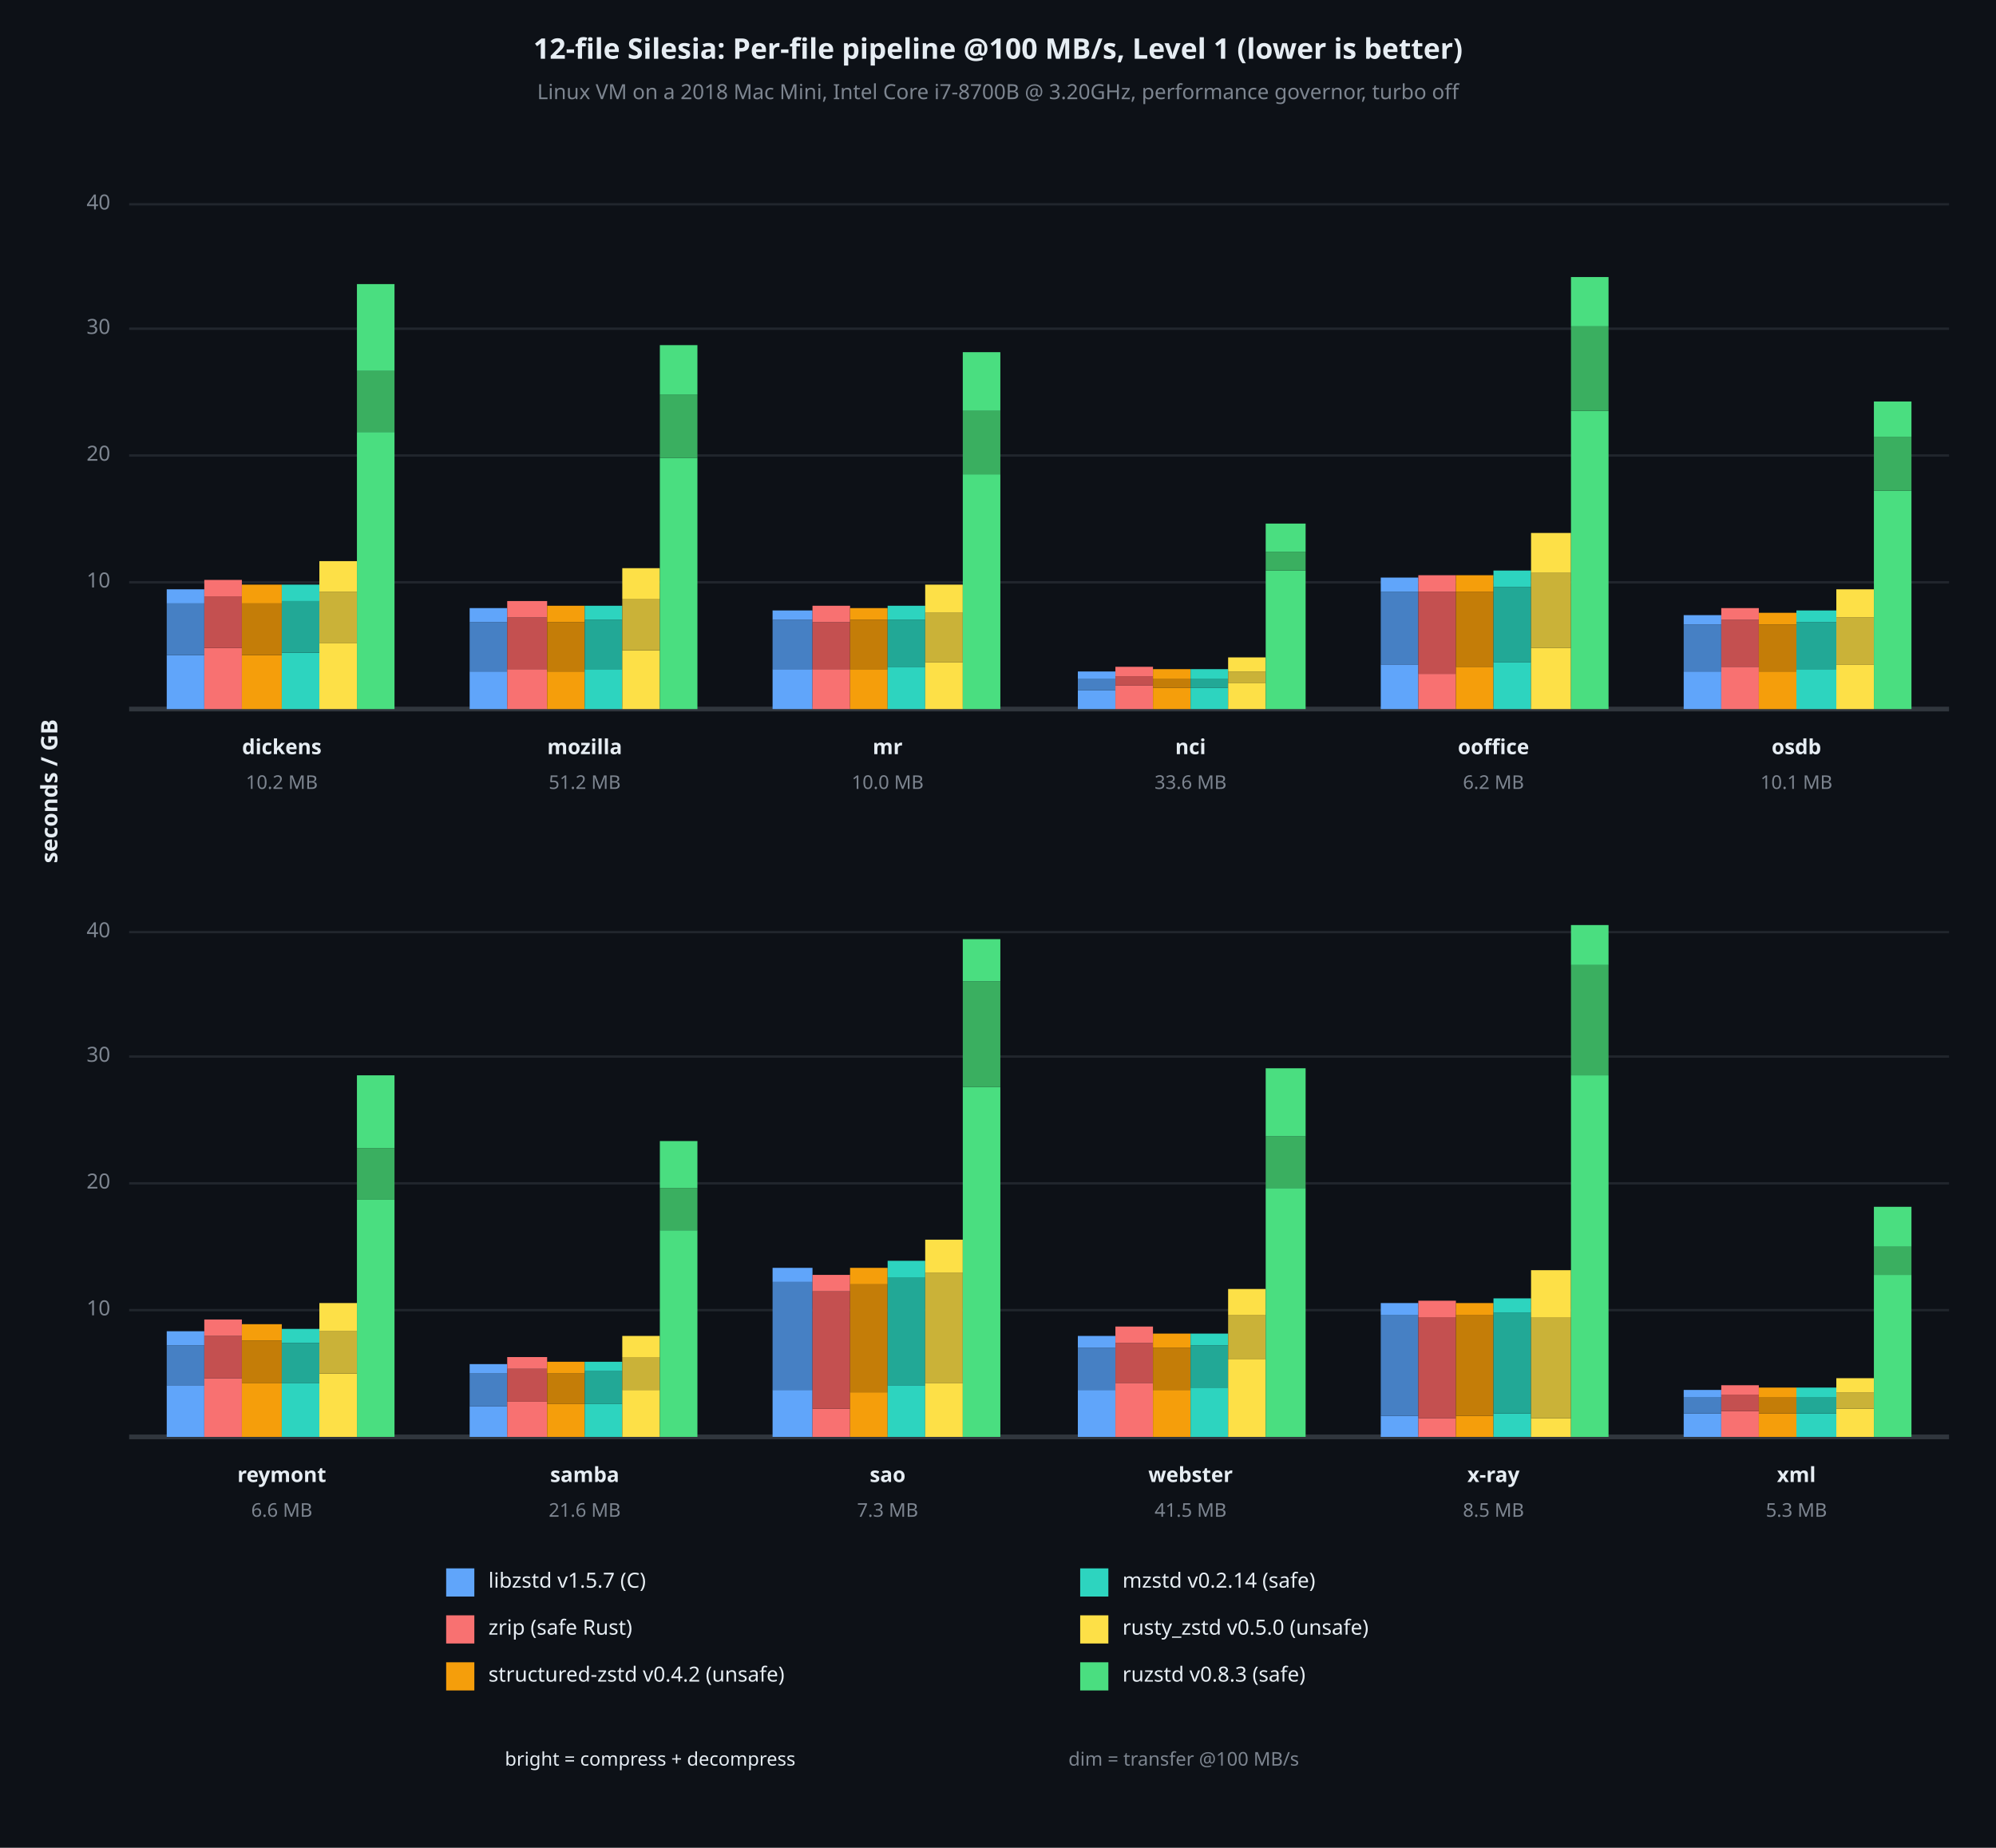
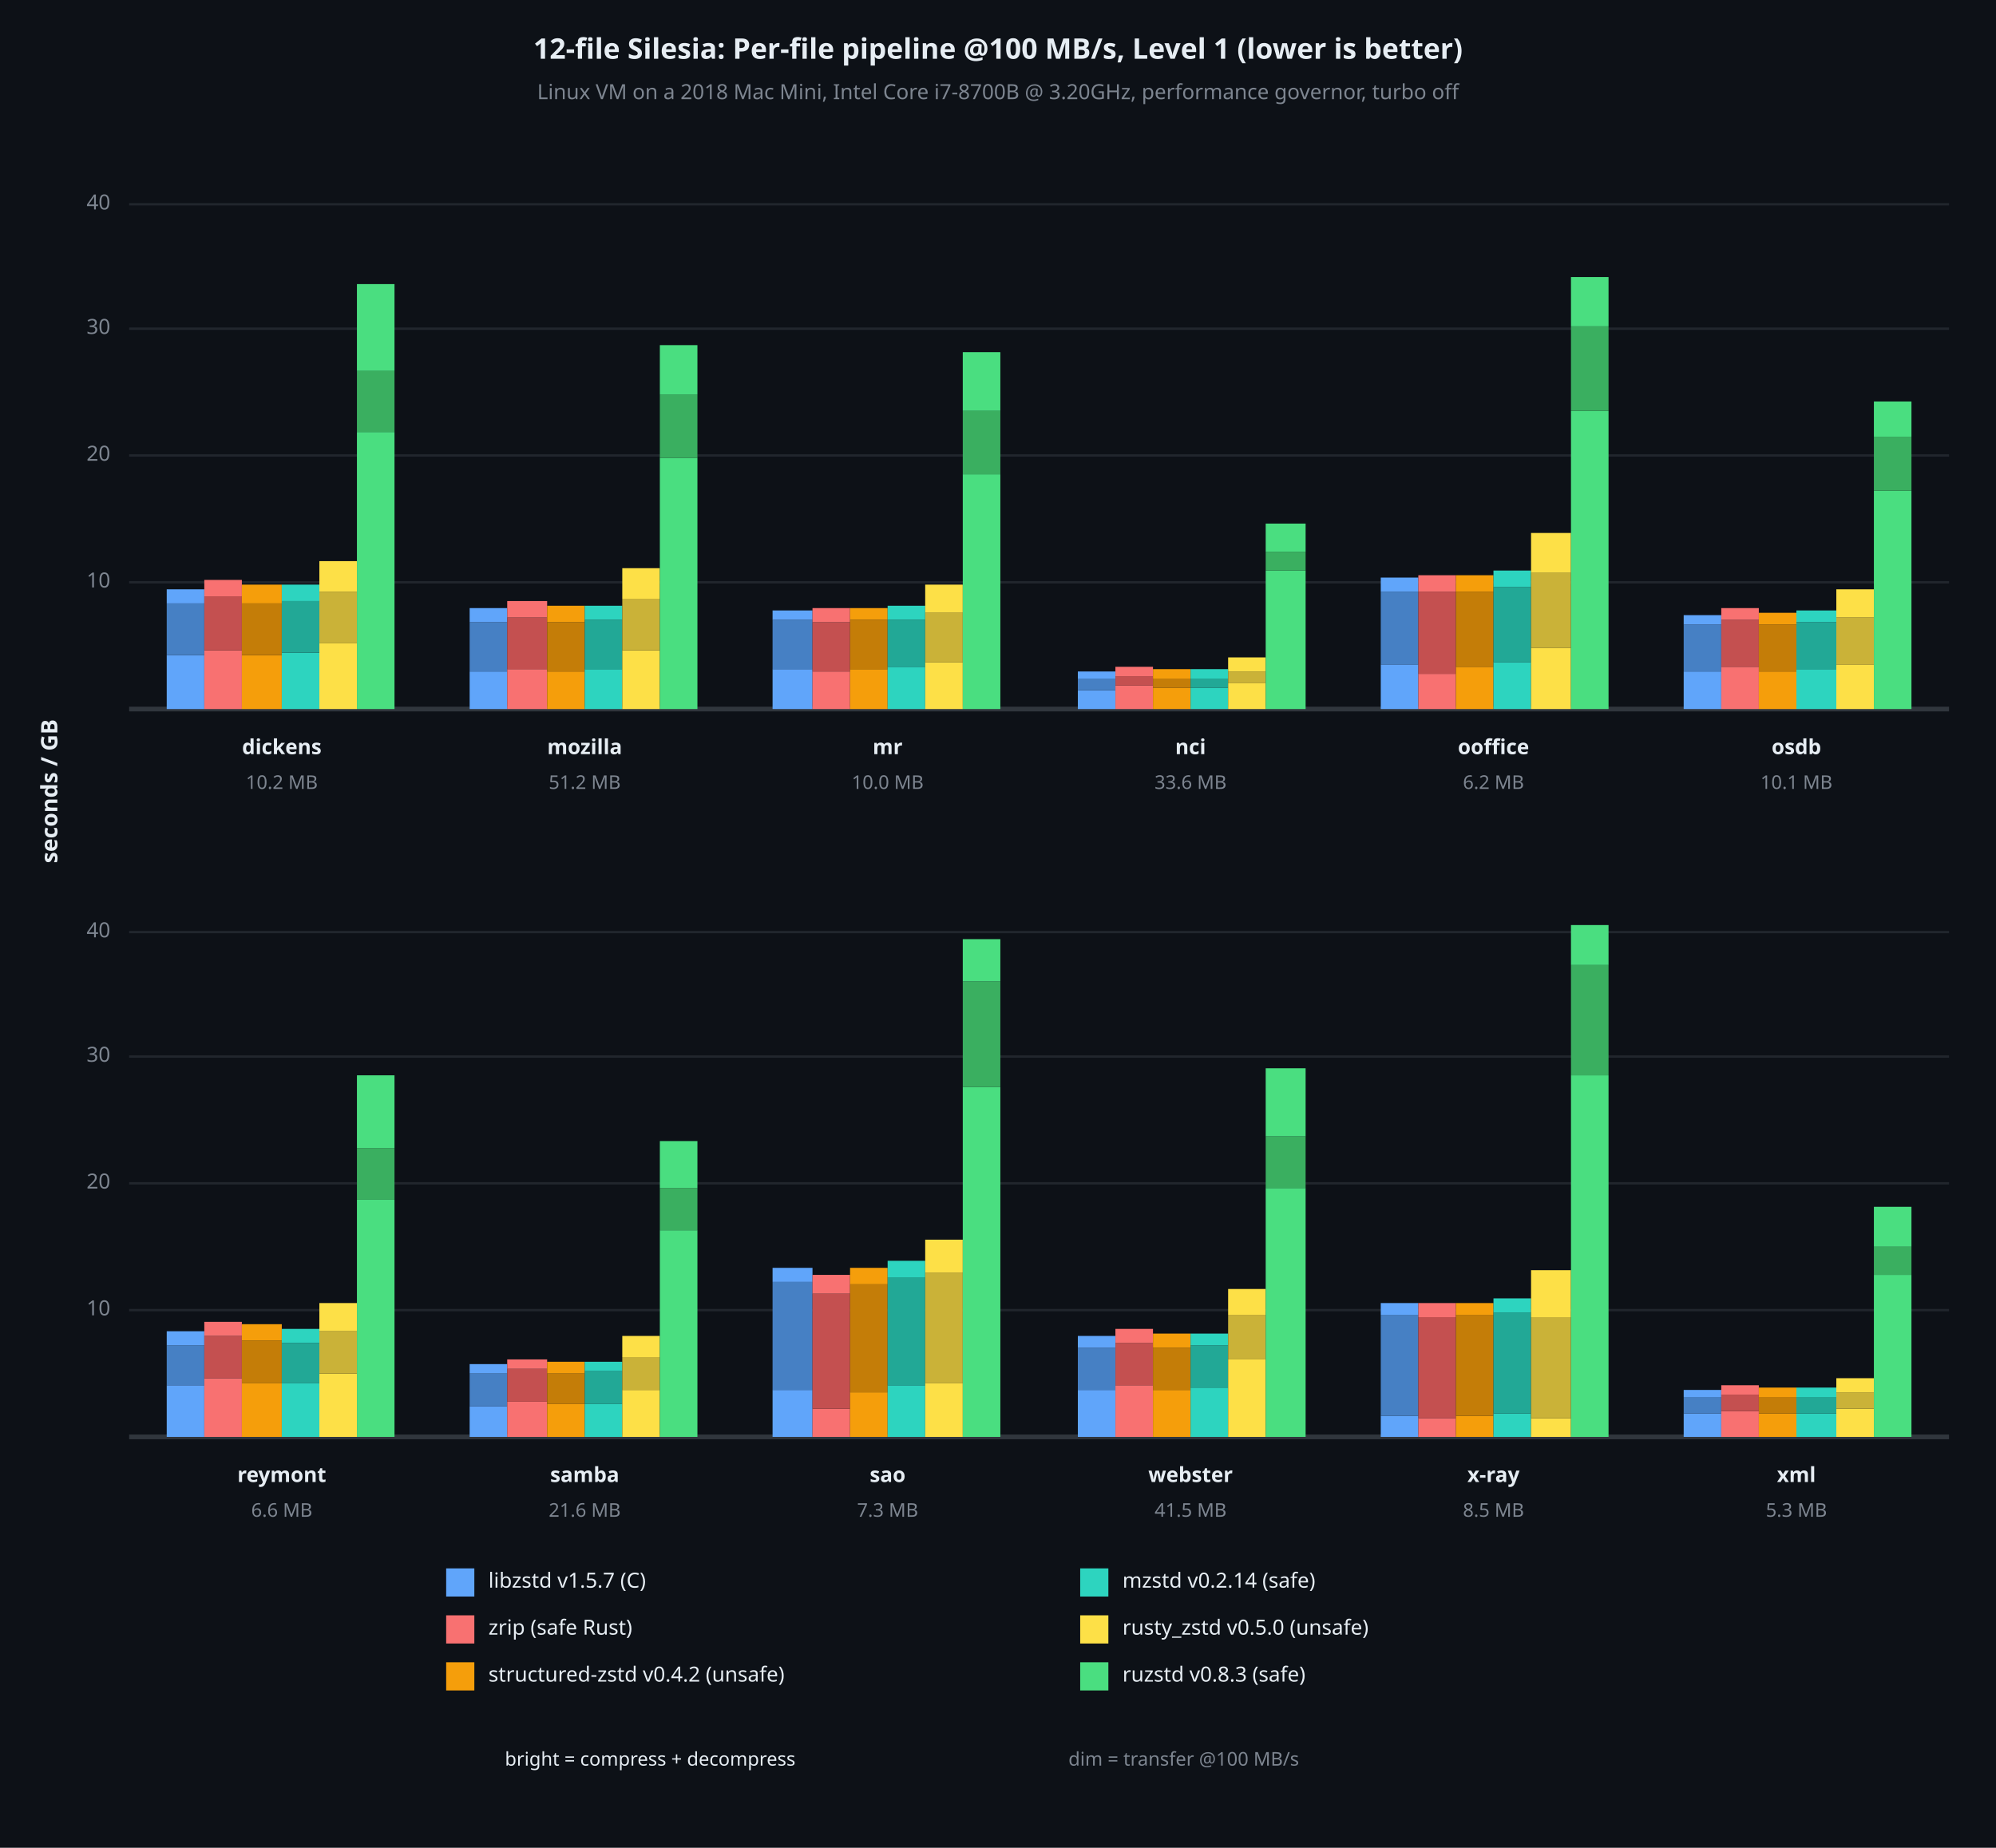
<svg xmlns="http://www.w3.org/2000/svg" viewBox="0 0 850 787" font-family="system-ui, -apple-system, sans-serif">
  <rect x="0" y="0" width="850" height="787" opacity="1" fill="#0D1117" stroke="none" />
  <text x="425" y="22" dy="0.5ex" text-anchor="middle" font-family="sans-serif" font-size="12.097" opacity="1" fill="#E6EDF3" font-weight="bold">
12-file Silesia: Per-file pipeline @100 MB/s, Level 1 (lower is better)
</text>
  <text x="425" y="40" dy="0.5ex" text-anchor="middle" font-family="sans-serif" font-size="8.871" opacity="1" fill="#7D8590">
Linux VM on a 2018 Mac Mini, Intel Core i7-8700B @ 3.20GHz, performance governor, turbo off
</text>
  <text x="22" y="337" dy="0.5ex" text-anchor="middle" font-family="sans-serif" font-size="9.677" opacity="1" fill="#E6EDF3" font-weight="bold" transform="rotate(270, 22, 337)">
seconds / GB
</text>
  <polyline fill="none" opacity="1" stroke="#21262D" stroke-width="1" points="55,248 830,248 " />
  <text x="47" y="248" dy="0.5ex" text-anchor="end" font-family="sans-serif" font-size="8.871" opacity="1" fill="#7D8590">
10
</text>
  <polyline fill="none" opacity="1" stroke="#21262D" stroke-width="1" points="55,194 830,194 " />
  <text x="47" y="194" dy="0.5ex" text-anchor="end" font-family="sans-serif" font-size="8.871" opacity="1" fill="#7D8590">
20
</text>
  <polyline fill="none" opacity="1" stroke="#21262D" stroke-width="1" points="55,140 830,140 " />
  <text x="47" y="140" dy="0.5ex" text-anchor="end" font-family="sans-serif" font-size="8.871" opacity="1" fill="#7D8590">
30
</text>
  <polyline fill="none" opacity="1" stroke="#21262D" stroke-width="1" points="55,87 830,87 " />
  <text x="47" y="87" dy="0.5ex" text-anchor="end" font-family="sans-serif" font-size="8.871" opacity="1" fill="#7D8590">
40
</text>
  <polyline fill="none" opacity="1" stroke="#30363D" stroke-width="2" points="55,302 830,302 " />
  <rect x="71" y="279" width="16" height="23" opacity="1" fill="#60A5FA" stroke="none" />
  <rect x="71" y="257" width="16" height="22" opacity="1" fill="#4680C4" stroke="none" />
  <rect x="71" y="251" width="16" height="6" opacity="1" fill="#60A5FA" stroke="none" />
-   <rect x="87" y="276" width="16" height="26" opacity="1" fill="#F87171" stroke="none" />
-   <rect x="87" y="254" width="16" height="22" opacity="1" fill="#C45050" stroke="none" />
+   <rect x="87" y="277" width="16" height="25" opacity="1" fill="#F87171" stroke="none" />
+   <rect x="87" y="254" width="16" height="23" opacity="1" fill="#C45050" stroke="none" />
  <rect x="87" y="247" width="16" height="7" opacity="1" fill="#F87171" stroke="none" />
  <rect x="103" y="279" width="17" height="23" opacity="1" fill="#F59E0B" stroke="none" />
  <rect x="103" y="257" width="17" height="22" opacity="1" fill="#C47D08" stroke="none" />
  <rect x="103" y="249" width="17" height="8" opacity="1" fill="#F59E0B" stroke="none" />
  <rect x="120" y="278" width="16" height="24" opacity="1" fill="#2DD4BF" stroke="none" />
  <rect x="120" y="256" width="16" height="22" opacity="1" fill="#22A896" stroke="none" />
  <rect x="120" y="249" width="16" height="7" opacity="1" fill="#2DD4BF" stroke="none" />
  <rect x="136" y="274" width="16" height="28" opacity="1" fill="#FDE047" stroke="none" />
  <rect x="136" y="252" width="16" height="22" opacity="1" fill="#CAB238" stroke="none" />
  <rect x="136" y="239" width="16" height="13" opacity="1" fill="#FDE047" stroke="none" />
  <rect x="152" y="184" width="16" height="118" opacity="1" fill="#4ADE80" stroke="none" />
  <rect x="152" y="158" width="16" height="26" opacity="1" fill="#3AAF60" stroke="none" />
  <rect x="152" y="121" width="16" height="37" opacity="1" fill="#4ADE80" stroke="none" />
  <text x="120" y="319" dy="0.5ex" text-anchor="middle" font-family="sans-serif" font-size="8.871" opacity="1" fill="#E6EDF3" font-weight="bold">
dickens
</text>
  <text x="120" y="334" dy="0.5ex" text-anchor="middle" font-family="sans-serif" font-size="8.065" opacity="1" fill="#7D8590">
10.2 MB
</text>
  <rect x="200" y="286" width="16" height="16" opacity="1" fill="#60A5FA" stroke="none" />
  <rect x="200" y="265" width="16" height="21" opacity="1" fill="#4680C4" stroke="none" />
  <rect x="200" y="259" width="16" height="6" opacity="1" fill="#60A5FA" stroke="none" />
  <rect x="216" y="285" width="17" height="17" opacity="1" fill="#F87171" stroke="none" />
  <rect x="216" y="263" width="17" height="22" opacity="1" fill="#C45050" stroke="none" />
  <rect x="216" y="256" width="17" height="7" opacity="1" fill="#F87171" stroke="none" />
  <rect x="233" y="286" width="16" height="16" opacity="1" fill="#F59E0B" stroke="none" />
  <rect x="233" y="265" width="16" height="21" opacity="1" fill="#C47D08" stroke="none" />
  <rect x="233" y="258" width="16" height="7" opacity="1" fill="#F59E0B" stroke="none" />
  <rect x="249" y="285" width="16" height="17" opacity="1" fill="#2DD4BF" stroke="none" />
  <rect x="249" y="264" width="16" height="21" opacity="1" fill="#22A896" stroke="none" />
  <rect x="249" y="258" width="16" height="6" opacity="1" fill="#2DD4BF" stroke="none" />
  <rect x="265" y="277" width="16" height="25" opacity="1" fill="#FDE047" stroke="none" />
  <rect x="265" y="255" width="16" height="22" opacity="1" fill="#CAB238" stroke="none" />
  <rect x="265" y="242" width="16" height="13" opacity="1" fill="#FDE047" stroke="none" />
  <rect x="281" y="195" width="16" height="107" opacity="1" fill="#4ADE80" stroke="none" />
  <rect x="281" y="168" width="16" height="27" opacity="1" fill="#3AAF60" stroke="none" />
  <rect x="281" y="147" width="16" height="21" opacity="1" fill="#4ADE80" stroke="none" />
  <text x="249" y="319" dy="0.5ex" text-anchor="middle" font-family="sans-serif" font-size="8.871" opacity="1" fill="#E6EDF3" font-weight="bold">
mozilla
</text>
  <text x="249" y="334" dy="0.5ex" text-anchor="middle" font-family="sans-serif" font-size="8.065" opacity="1" fill="#7D8590">
51.2 MB
</text>
  <rect x="329" y="285" width="17" height="17" opacity="1" fill="#60A5FA" stroke="none" />
  <rect x="329" y="264" width="17" height="21" opacity="1" fill="#4680C4" stroke="none" />
  <rect x="329" y="260" width="17" height="4" opacity="1" fill="#60A5FA" stroke="none" />
-   <rect x="346" y="285" width="16" height="17" opacity="1" fill="#F87171" stroke="none" />
-   <rect x="346" y="265" width="16" height="20" opacity="1" fill="#C45050" stroke="none" />
-   <rect x="346" y="258" width="16" height="7" opacity="1" fill="#F87171" stroke="none" />
+   <rect x="346" y="286" width="16" height="16" opacity="1" fill="#F87171" stroke="none" />
+   <rect x="346" y="265" width="16" height="21" opacity="1" fill="#C45050" stroke="none" />
+   <rect x="346" y="259" width="16" height="6" opacity="1" fill="#F87171" stroke="none" />
  <rect x="362" y="285" width="16" height="17" opacity="1" fill="#F59E0B" stroke="none" />
  <rect x="362" y="264" width="16" height="21" opacity="1" fill="#C47D08" stroke="none" />
  <rect x="362" y="259" width="16" height="5" opacity="1" fill="#F59E0B" stroke="none" />
  <rect x="378" y="284" width="16" height="18" opacity="1" fill="#2DD4BF" stroke="none" />
  <rect x="378" y="264" width="16" height="20" opacity="1" fill="#22A896" stroke="none" />
  <rect x="378" y="258" width="16" height="6" opacity="1" fill="#2DD4BF" stroke="none" />
  <rect x="394" y="282" width="16" height="20" opacity="1" fill="#FDE047" stroke="none" />
  <rect x="394" y="261" width="16" height="21" opacity="1" fill="#CAB238" stroke="none" />
  <rect x="394" y="249" width="16" height="12" opacity="1" fill="#FDE047" stroke="none" />
  <rect x="410" y="202" width="16" height="100" opacity="1" fill="#4ADE80" stroke="none" />
  <rect x="410" y="175" width="16" height="27" opacity="1" fill="#3AAF60" stroke="none" />
  <rect x="410" y="150" width="16" height="25" opacity="1" fill="#4ADE80" stroke="none" />
  <text x="378" y="319" dy="0.5ex" text-anchor="middle" font-family="sans-serif" font-size="8.871" opacity="1" fill="#E6EDF3" font-weight="bold">
mr
</text>
  <text x="378" y="334" dy="0.5ex" text-anchor="middle" font-family="sans-serif" font-size="8.065" opacity="1" fill="#7D8590">
10.0 MB
</text>
  <rect x="459" y="294" width="16" height="8" opacity="1" fill="#60A5FA" stroke="none" />
  <rect x="459" y="289" width="16" height="5" opacity="1" fill="#4680C4" stroke="none" />
  <rect x="459" y="286" width="16" height="3" opacity="1" fill="#60A5FA" stroke="none" />
  <rect x="475" y="292" width="16" height="10" opacity="1" fill="#F87171" stroke="none" />
  <rect x="475" y="288" width="16" height="4" opacity="1" fill="#C45050" stroke="none" />
  <rect x="475" y="284" width="16" height="4" opacity="1" fill="#F87171" stroke="none" />
  <rect x="491" y="293" width="16" height="9" opacity="1" fill="#F59E0B" stroke="none" />
  <rect x="491" y="289" width="16" height="4" opacity="1" fill="#C47D08" stroke="none" />
  <rect x="491" y="285" width="16" height="4" opacity="1" fill="#F59E0B" stroke="none" />
  <rect x="507" y="293" width="16" height="9" opacity="1" fill="#2DD4BF" stroke="none" />
  <rect x="507" y="289" width="16" height="4" opacity="1" fill="#22A896" stroke="none" />
  <rect x="507" y="285" width="16" height="4" opacity="1" fill="#2DD4BF" stroke="none" />
  <rect x="523" y="291" width="16" height="11" opacity="1" fill="#FDE047" stroke="none" />
  <rect x="523" y="286" width="16" height="5" opacity="1" fill="#CAB238" stroke="none" />
  <rect x="523" y="280" width="16" height="6" opacity="1" fill="#FDE047" stroke="none" />
  <rect x="539" y="243" width="17" height="59" opacity="1" fill="#4ADE80" stroke="none" />
  <rect x="539" y="235" width="17" height="8" opacity="1" fill="#3AAF60" stroke="none" />
  <rect x="539" y="223" width="17" height="12" opacity="1" fill="#4ADE80" stroke="none" />
  <text x="507" y="319" dy="0.5ex" text-anchor="middle" font-family="sans-serif" font-size="8.871" opacity="1" fill="#E6EDF3" font-weight="bold">
nci
</text>
  <text x="507" y="334" dy="0.5ex" text-anchor="middle" font-family="sans-serif" font-size="8.065" opacity="1" fill="#7D8590">
33.6 MB
</text>
  <rect x="588" y="283" width="16" height="19" opacity="1" fill="#60A5FA" stroke="none" />
  <rect x="588" y="252" width="16" height="31" opacity="1" fill="#4680C4" stroke="none" />
  <rect x="588" y="246" width="16" height="6" opacity="1" fill="#60A5FA" stroke="none" />
  <rect x="604" y="287" width="16" height="15" opacity="1" fill="#F87171" stroke="none" />
  <rect x="604" y="252" width="16" height="35" opacity="1" fill="#C45050" stroke="none" />
  <rect x="604" y="245" width="16" height="7" opacity="1" fill="#F87171" stroke="none" />
  <rect x="620" y="284" width="16" height="18" opacity="1" fill="#F59E0B" stroke="none" />
  <rect x="620" y="252" width="16" height="32" opacity="1" fill="#C47D08" stroke="none" />
  <rect x="620" y="245" width="16" height="7" opacity="1" fill="#F59E0B" stroke="none" />
  <rect x="636" y="282" width="16" height="20" opacity="1" fill="#2DD4BF" stroke="none" />
  <rect x="636" y="250" width="16" height="32" opacity="1" fill="#22A896" stroke="none" />
  <rect x="636" y="243" width="16" height="7" opacity="1" fill="#2DD4BF" stroke="none" />
  <rect x="652" y="276" width="17" height="26" opacity="1" fill="#FDE047" stroke="none" />
  <rect x="652" y="244" width="17" height="32" opacity="1" fill="#CAB238" stroke="none" />
  <rect x="652" y="227" width="17" height="17" opacity="1" fill="#FDE047" stroke="none" />
  <rect x="669" y="175" width="16" height="127" opacity="1" fill="#4ADE80" stroke="none" />
  <rect x="669" y="139" width="16" height="36" opacity="1" fill="#3AAF60" stroke="none" />
  <rect x="669" y="118" width="16" height="21" opacity="1" fill="#4ADE80" stroke="none" />
  <text x="636" y="319" dy="0.5ex" text-anchor="middle" font-family="sans-serif" font-size="8.871" opacity="1" fill="#E6EDF3" font-weight="bold">
ooffice
</text>
  <text x="636" y="334" dy="0.5ex" text-anchor="middle" font-family="sans-serif" font-size="8.065" opacity="1" fill="#7D8590">
6.2 MB
</text>
  <rect x="717" y="286" width="16" height="16" opacity="1" fill="#60A5FA" stroke="none" />
  <rect x="717" y="266" width="16" height="20" opacity="1" fill="#4680C4" stroke="none" />
  <rect x="717" y="262" width="16" height="4" opacity="1" fill="#60A5FA" stroke="none" />
  <rect x="733" y="284" width="16" height="18" opacity="1" fill="#F87171" stroke="none" />
  <rect x="733" y="264" width="16" height="20" opacity="1" fill="#C45050" stroke="none" />
  <rect x="733" y="259" width="16" height="5" opacity="1" fill="#F87171" stroke="none" />
  <rect x="749" y="286" width="16" height="16" opacity="1" fill="#F59E0B" stroke="none" />
  <rect x="749" y="266" width="16" height="20" opacity="1" fill="#C47D08" stroke="none" />
  <rect x="749" y="261" width="16" height="5" opacity="1" fill="#F59E0B" stroke="none" />
  <rect x="765" y="285" width="17" height="17" opacity="1" fill="#2DD4BF" stroke="none" />
  <rect x="765" y="265" width="17" height="20" opacity="1" fill="#22A896" stroke="none" />
  <rect x="765" y="260" width="17" height="5" opacity="1" fill="#2DD4BF" stroke="none" />
  <rect x="782" y="283" width="16" height="19" opacity="1" fill="#FDE047" stroke="none" />
  <rect x="782" y="263" width="16" height="20" opacity="1" fill="#CAB238" stroke="none" />
  <rect x="782" y="251" width="16" height="12" opacity="1" fill="#FDE047" stroke="none" />
  <rect x="798" y="209" width="16" height="93" opacity="1" fill="#4ADE80" stroke="none" />
  <rect x="798" y="186" width="16" height="23" opacity="1" fill="#3AAF60" stroke="none" />
  <rect x="798" y="171" width="16" height="15" opacity="1" fill="#4ADE80" stroke="none" />
  <text x="765" y="319" dy="0.5ex" text-anchor="middle" font-family="sans-serif" font-size="8.871" opacity="1" fill="#E6EDF3" font-weight="bold">
osdb
</text>
  <text x="765" y="334" dy="0.5ex" text-anchor="middle" font-family="sans-serif" font-size="8.065" opacity="1" fill="#7D8590">
10.1 MB
</text>
  <polyline fill="none" opacity="1" stroke="#21262D" stroke-width="1" points="55,558 830,558 " />
  <text x="47" y="558" dy="0.5ex" text-anchor="end" font-family="sans-serif" font-size="8.871" opacity="1" fill="#7D8590">
10
</text>
  <polyline fill="none" opacity="1" stroke="#21262D" stroke-width="1" points="55,504 830,504 " />
  <text x="47" y="504" dy="0.5ex" text-anchor="end" font-family="sans-serif" font-size="8.871" opacity="1" fill="#7D8590">
20
</text>
  <polyline fill="none" opacity="1" stroke="#21262D" stroke-width="1" points="55,450 830,450 " />
  <text x="47" y="450" dy="0.5ex" text-anchor="end" font-family="sans-serif" font-size="8.871" opacity="1" fill="#7D8590">
30
</text>
  <polyline fill="none" opacity="1" stroke="#21262D" stroke-width="1" points="55,397 830,397 " />
  <text x="47" y="397" dy="0.5ex" text-anchor="end" font-family="sans-serif" font-size="8.871" opacity="1" fill="#7D8590">
40
</text>
  <polyline fill="none" opacity="1" stroke="#30363D" stroke-width="2" points="55,612 830,612 " />
  <rect x="71" y="590" width="16" height="22" opacity="1" fill="#60A5FA" stroke="none" />
  <rect x="71" y="573" width="16" height="17" opacity="1" fill="#4680C4" stroke="none" />
  <rect x="71" y="567" width="16" height="6" opacity="1" fill="#60A5FA" stroke="none" />
  <rect x="87" y="587" width="16" height="25" opacity="1" fill="#F87171" stroke="none" />
  <rect x="87" y="569" width="16" height="18" opacity="1" fill="#C45050" stroke="none" />
-   <rect x="87" y="562" width="16" height="7" opacity="1" fill="#F87171" stroke="none" />
+   <rect x="87" y="563" width="16" height="6" opacity="1" fill="#F87171" stroke="none" />
  <rect x="103" y="589" width="17" height="23" opacity="1" fill="#F59E0B" stroke="none" />
  <rect x="103" y="571" width="17" height="18" opacity="1" fill="#C47D08" stroke="none" />
  <rect x="103" y="564" width="17" height="7" opacity="1" fill="#F59E0B" stroke="none" />
  <rect x="120" y="589" width="16" height="23" opacity="1" fill="#2DD4BF" stroke="none" />
  <rect x="120" y="572" width="16" height="17" opacity="1" fill="#22A896" stroke="none" />
  <rect x="120" y="566" width="16" height="6" opacity="1" fill="#2DD4BF" stroke="none" />
  <rect x="136" y="585" width="16" height="27" opacity="1" fill="#FDE047" stroke="none" />
  <rect x="136" y="567" width="16" height="18" opacity="1" fill="#CAB238" stroke="none" />
  <rect x="136" y="555" width="16" height="12" opacity="1" fill="#FDE047" stroke="none" />
  <rect x="152" y="511" width="16" height="101" opacity="1" fill="#4ADE80" stroke="none" />
  <rect x="152" y="489" width="16" height="22" opacity="1" fill="#3AAF60" stroke="none" />
  <rect x="152" y="458" width="16" height="31" opacity="1" fill="#4ADE80" stroke="none" />
  <text x="120" y="629" dy="0.5ex" text-anchor="middle" font-family="sans-serif" font-size="8.871" opacity="1" fill="#E6EDF3" font-weight="bold">
reymont
</text>
  <text x="120" y="644" dy="0.5ex" text-anchor="middle" font-family="sans-serif" font-size="8.065" opacity="1" fill="#7D8590">
6.6 MB
</text>
  <rect x="200" y="599" width="16" height="13" opacity="1" fill="#60A5FA" stroke="none" />
  <rect x="200" y="585" width="16" height="14" opacity="1" fill="#4680C4" stroke="none" />
  <rect x="200" y="581" width="16" height="4" opacity="1" fill="#60A5FA" stroke="none" />
  <rect x="216" y="597" width="17" height="15" opacity="1" fill="#F87171" stroke="none" />
  <rect x="216" y="583" width="17" height="14" opacity="1" fill="#C45050" stroke="none" />
-   <rect x="216" y="578" width="17" height="5" opacity="1" fill="#F87171" stroke="none" />
+   <rect x="216" y="579" width="17" height="4" opacity="1" fill="#F87171" stroke="none" />
  <rect x="233" y="598" width="16" height="14" opacity="1" fill="#F59E0B" stroke="none" />
  <rect x="233" y="585" width="16" height="13" opacity="1" fill="#C47D08" stroke="none" />
  <rect x="233" y="580" width="16" height="5" opacity="1" fill="#F59E0B" stroke="none" />
  <rect x="249" y="598" width="16" height="14" opacity="1" fill="#2DD4BF" stroke="none" />
  <rect x="249" y="584" width="16" height="14" opacity="1" fill="#22A896" stroke="none" />
  <rect x="249" y="580" width="16" height="4" opacity="1" fill="#2DD4BF" stroke="none" />
  <rect x="265" y="592" width="16" height="20" opacity="1" fill="#FDE047" stroke="none" />
  <rect x="265" y="578" width="16" height="14" opacity="1" fill="#CAB238" stroke="none" />
  <rect x="265" y="569" width="16" height="9" opacity="1" fill="#FDE047" stroke="none" />
  <rect x="281" y="524" width="16" height="88" opacity="1" fill="#4ADE80" stroke="none" />
  <rect x="281" y="506" width="16" height="18" opacity="1" fill="#3AAF60" stroke="none" />
  <rect x="281" y="486" width="16" height="20" opacity="1" fill="#4ADE80" stroke="none" />
  <text x="249" y="629" dy="0.5ex" text-anchor="middle" font-family="sans-serif" font-size="8.871" opacity="1" fill="#E6EDF3" font-weight="bold">
samba
</text>
  <text x="249" y="644" dy="0.5ex" text-anchor="middle" font-family="sans-serif" font-size="8.065" opacity="1" fill="#7D8590">
21.6 MB
</text>
  <rect x="329" y="592" width="17" height="20" opacity="1" fill="#60A5FA" stroke="none" />
  <rect x="329" y="546" width="17" height="46" opacity="1" fill="#4680C4" stroke="none" />
  <rect x="329" y="540" width="17" height="6" opacity="1" fill="#60A5FA" stroke="none" />
  <rect x="346" y="600" width="16" height="12" opacity="1" fill="#F87171" stroke="none" />
-   <rect x="346" y="550" width="16" height="50" opacity="1" fill="#C45050" stroke="none" />
-   <rect x="346" y="543" width="16" height="7" opacity="1" fill="#F87171" stroke="none" />
+   <rect x="346" y="551" width="16" height="49" opacity="1" fill="#C45050" stroke="none" />
+   <rect x="346" y="543" width="16" height="8" opacity="1" fill="#F87171" stroke="none" />
  <rect x="362" y="593" width="16" height="19" opacity="1" fill="#F59E0B" stroke="none" />
  <rect x="362" y="547" width="16" height="46" opacity="1" fill="#C47D08" stroke="none" />
  <rect x="362" y="540" width="16" height="7" opacity="1" fill="#F59E0B" stroke="none" />
  <rect x="378" y="590" width="16" height="22" opacity="1" fill="#2DD4BF" stroke="none" />
  <rect x="378" y="544" width="16" height="46" opacity="1" fill="#22A896" stroke="none" />
  <rect x="378" y="537" width="16" height="7" opacity="1" fill="#2DD4BF" stroke="none" />
  <rect x="394" y="589" width="16" height="23" opacity="1" fill="#FDE047" stroke="none" />
  <rect x="394" y="542" width="16" height="47" opacity="1" fill="#CAB238" stroke="none" />
  <rect x="394" y="528" width="16" height="14" opacity="1" fill="#FDE047" stroke="none" />
  <rect x="410" y="463" width="16" height="149" opacity="1" fill="#4ADE80" stroke="none" />
  <rect x="410" y="418" width="16" height="45" opacity="1" fill="#3AAF60" stroke="none" />
  <rect x="410" y="400" width="16" height="18" opacity="1" fill="#4ADE80" stroke="none" />
  <text x="378" y="629" dy="0.5ex" text-anchor="middle" font-family="sans-serif" font-size="8.871" opacity="1" fill="#E6EDF3" font-weight="bold">
sao
</text>
  <text x="378" y="644" dy="0.5ex" text-anchor="middle" font-family="sans-serif" font-size="8.065" opacity="1" fill="#7D8590">
7.3 MB
</text>
  <rect x="459" y="592" width="16" height="20" opacity="1" fill="#60A5FA" stroke="none" />
  <rect x="459" y="574" width="16" height="18" opacity="1" fill="#4680C4" stroke="none" />
  <rect x="459" y="569" width="16" height="5" opacity="1" fill="#60A5FA" stroke="none" />
-   <rect x="475" y="589" width="16" height="23" opacity="1" fill="#F87171" stroke="none" />
-   <rect x="475" y="572" width="16" height="17" opacity="1" fill="#C45050" stroke="none" />
-   <rect x="475" y="565" width="16" height="7" opacity="1" fill="#F87171" stroke="none" />
+   <rect x="475" y="590" width="16" height="22" opacity="1" fill="#F87171" stroke="none" />
+   <rect x="475" y="572" width="16" height="18" opacity="1" fill="#C45050" stroke="none" />
+   <rect x="475" y="566" width="16" height="6" opacity="1" fill="#F87171" stroke="none" />
  <rect x="491" y="592" width="16" height="20" opacity="1" fill="#F59E0B" stroke="none" />
  <rect x="491" y="574" width="16" height="18" opacity="1" fill="#C47D08" stroke="none" />
  <rect x="491" y="568" width="16" height="6" opacity="1" fill="#F59E0B" stroke="none" />
  <rect x="507" y="591" width="16" height="21" opacity="1" fill="#2DD4BF" stroke="none" />
  <rect x="507" y="573" width="16" height="18" opacity="1" fill="#22A896" stroke="none" />
  <rect x="507" y="568" width="16" height="5" opacity="1" fill="#2DD4BF" stroke="none" />
  <rect x="523" y="579" width="16" height="33" opacity="1" fill="#FDE047" stroke="none" />
  <rect x="523" y="560" width="16" height="19" opacity="1" fill="#CAB238" stroke="none" />
  <rect x="523" y="549" width="16" height="11" opacity="1" fill="#FDE047" stroke="none" />
  <rect x="539" y="506" width="17" height="106" opacity="1" fill="#4ADE80" stroke="none" />
  <rect x="539" y="484" width="17" height="22" opacity="1" fill="#3AAF60" stroke="none" />
  <rect x="539" y="455" width="17" height="29" opacity="1" fill="#4ADE80" stroke="none" />
  <text x="507" y="629" dy="0.5ex" text-anchor="middle" font-family="sans-serif" font-size="8.871" opacity="1" fill="#E6EDF3" font-weight="bold">
webster
</text>
  <text x="507" y="644" dy="0.5ex" text-anchor="middle" font-family="sans-serif" font-size="8.065" opacity="1" fill="#7D8590">
41.5 MB
</text>
  <rect x="588" y="603" width="16" height="9" opacity="1" fill="#60A5FA" stroke="none" />
  <rect x="588" y="560" width="16" height="43" opacity="1" fill="#4680C4" stroke="none" />
  <rect x="588" y="555" width="16" height="5" opacity="1" fill="#60A5FA" stroke="none" />
  <rect x="604" y="604" width="16" height="8" opacity="1" fill="#F87171" stroke="none" />
  <rect x="604" y="561" width="16" height="43" opacity="1" fill="#C45050" stroke="none" />
-   <rect x="604" y="554" width="16" height="7" opacity="1" fill="#F87171" stroke="none" />
+   <rect x="604" y="555" width="16" height="6" opacity="1" fill="#F87171" stroke="none" />
  <rect x="620" y="603" width="16" height="9" opacity="1" fill="#F59E0B" stroke="none" />
  <rect x="620" y="560" width="16" height="43" opacity="1" fill="#C47D08" stroke="none" />
  <rect x="620" y="555" width="16" height="5" opacity="1" fill="#F59E0B" stroke="none" />
  <rect x="636" y="602" width="16" height="10" opacity="1" fill="#2DD4BF" stroke="none" />
  <rect x="636" y="559" width="16" height="43" opacity="1" fill="#22A896" stroke="none" />
  <rect x="636" y="553" width="16" height="6" opacity="1" fill="#2DD4BF" stroke="none" />
  <rect x="652" y="604" width="17" height="8" opacity="1" fill="#FDE047" stroke="none" />
  <rect x="652" y="561" width="17" height="43" opacity="1" fill="#CAB238" stroke="none" />
  <rect x="652" y="541" width="17" height="20" opacity="1" fill="#FDE047" stroke="none" />
  <rect x="669" y="458" width="16" height="154" opacity="1" fill="#4ADE80" stroke="none" />
  <rect x="669" y="411" width="16" height="47" opacity="1" fill="#3AAF60" stroke="none" />
  <rect x="669" y="394" width="16" height="17" opacity="1" fill="#4ADE80" stroke="none" />
  <text x="636" y="629" dy="0.5ex" text-anchor="middle" font-family="sans-serif" font-size="8.871" opacity="1" fill="#E6EDF3" font-weight="bold">
x-ray
</text>
  <text x="636" y="644" dy="0.5ex" text-anchor="middle" font-family="sans-serif" font-size="8.065" opacity="1" fill="#7D8590">
8.5 MB
</text>
  <rect x="717" y="602" width="16" height="10" opacity="1" fill="#60A5FA" stroke="none" />
  <rect x="717" y="595" width="16" height="7" opacity="1" fill="#4680C4" stroke="none" />
  <rect x="717" y="592" width="16" height="3" opacity="1" fill="#60A5FA" stroke="none" />
  <rect x="733" y="601" width="16" height="11" opacity="1" fill="#F87171" stroke="none" />
  <rect x="733" y="594" width="16" height="7" opacity="1" fill="#C45050" stroke="none" />
  <rect x="733" y="590" width="16" height="4" opacity="1" fill="#F87171" stroke="none" />
  <rect x="749" y="602" width="16" height="10" opacity="1" fill="#F59E0B" stroke="none" />
  <rect x="749" y="595" width="16" height="7" opacity="1" fill="#C47D08" stroke="none" />
  <rect x="749" y="591" width="16" height="4" opacity="1" fill="#F59E0B" stroke="none" />
  <rect x="765" y="602" width="17" height="10" opacity="1" fill="#2DD4BF" stroke="none" />
  <rect x="765" y="595" width="17" height="7" opacity="1" fill="#22A896" stroke="none" />
  <rect x="765" y="591" width="17" height="4" opacity="1" fill="#2DD4BF" stroke="none" />
  <rect x="782" y="600" width="16" height="12" opacity="1" fill="#FDE047" stroke="none" />
  <rect x="782" y="593" width="16" height="7" opacity="1" fill="#CAB238" stroke="none" />
  <rect x="782" y="587" width="16" height="6" opacity="1" fill="#FDE047" stroke="none" />
  <rect x="798" y="543" width="16" height="69" opacity="1" fill="#4ADE80" stroke="none" />
  <rect x="798" y="531" width="16" height="12" opacity="1" fill="#3AAF60" stroke="none" />
  <rect x="798" y="514" width="16" height="17" opacity="1" fill="#4ADE80" stroke="none" />
  <text x="765" y="629" dy="0.5ex" text-anchor="middle" font-family="sans-serif" font-size="8.871" opacity="1" fill="#E6EDF3" font-weight="bold">
xml
</text>
  <text x="765" y="644" dy="0.5ex" text-anchor="middle" font-family="sans-serif" font-size="8.065" opacity="1" fill="#7D8590">
5.3 MB
</text>
  <rect x="190" y="668" width="12" height="12" opacity="1" fill="#60A5FA" stroke="none" />
  <text x="208" y="674" dy="0.5ex" text-anchor="start" font-family="sans-serif" font-size="8.871" opacity="1" fill="#E6EDF3">
libzstd v1.5.7 (C)
</text>
  <rect x="190" y="688" width="12" height="12" opacity="1" fill="#F87171" stroke="none" />
  <text x="208" y="694" dy="0.5ex" text-anchor="start" font-family="sans-serif" font-size="8.871" opacity="1" fill="#E6EDF3">
zrip (safe Rust)
</text>
  <rect x="190" y="708" width="12" height="12" opacity="1" fill="#F59E0B" stroke="none" />
  <text x="208" y="714" dy="0.5ex" text-anchor="start" font-family="sans-serif" font-size="8.871" opacity="1" fill="#E6EDF3">
structured-zstd v0.4.2 (unsafe)
</text>
  <rect x="460" y="668" width="12" height="12" opacity="1" fill="#2DD4BF" stroke="none" />
  <text x="478" y="674" dy="0.5ex" text-anchor="start" font-family="sans-serif" font-size="8.871" opacity="1" fill="#E6EDF3">
mzstd v0.2.14 (safe)
</text>
  <rect x="460" y="688" width="12" height="12" opacity="1" fill="#FDE047" stroke="none" />
  <text x="478" y="694" dy="0.5ex" text-anchor="start" font-family="sans-serif" font-size="8.871" opacity="1" fill="#E6EDF3">
rusty_zstd v0.5.0 (unsafe)
</text>
  <rect x="460" y="708" width="12" height="12" opacity="1" fill="#4ADE80" stroke="none" />
  <text x="478" y="714" dy="0.5ex" text-anchor="start" font-family="sans-serif" font-size="8.871" opacity="1" fill="#E6EDF3">
ruzstd v0.8.3 (safe)
</text>
  <text x="215" y="750" dy="0.5ex" text-anchor="start" font-family="sans-serif" font-size="8.065" opacity="1" fill="#E6EDF3">
bright = compress + decompress
</text>
  <text x="455" y="750" dy="0.5ex" text-anchor="start" font-family="sans-serif" font-size="8.065" opacity="1" fill="#7D8590">
dim = transfer @100 MB/s
</text>
</svg>
